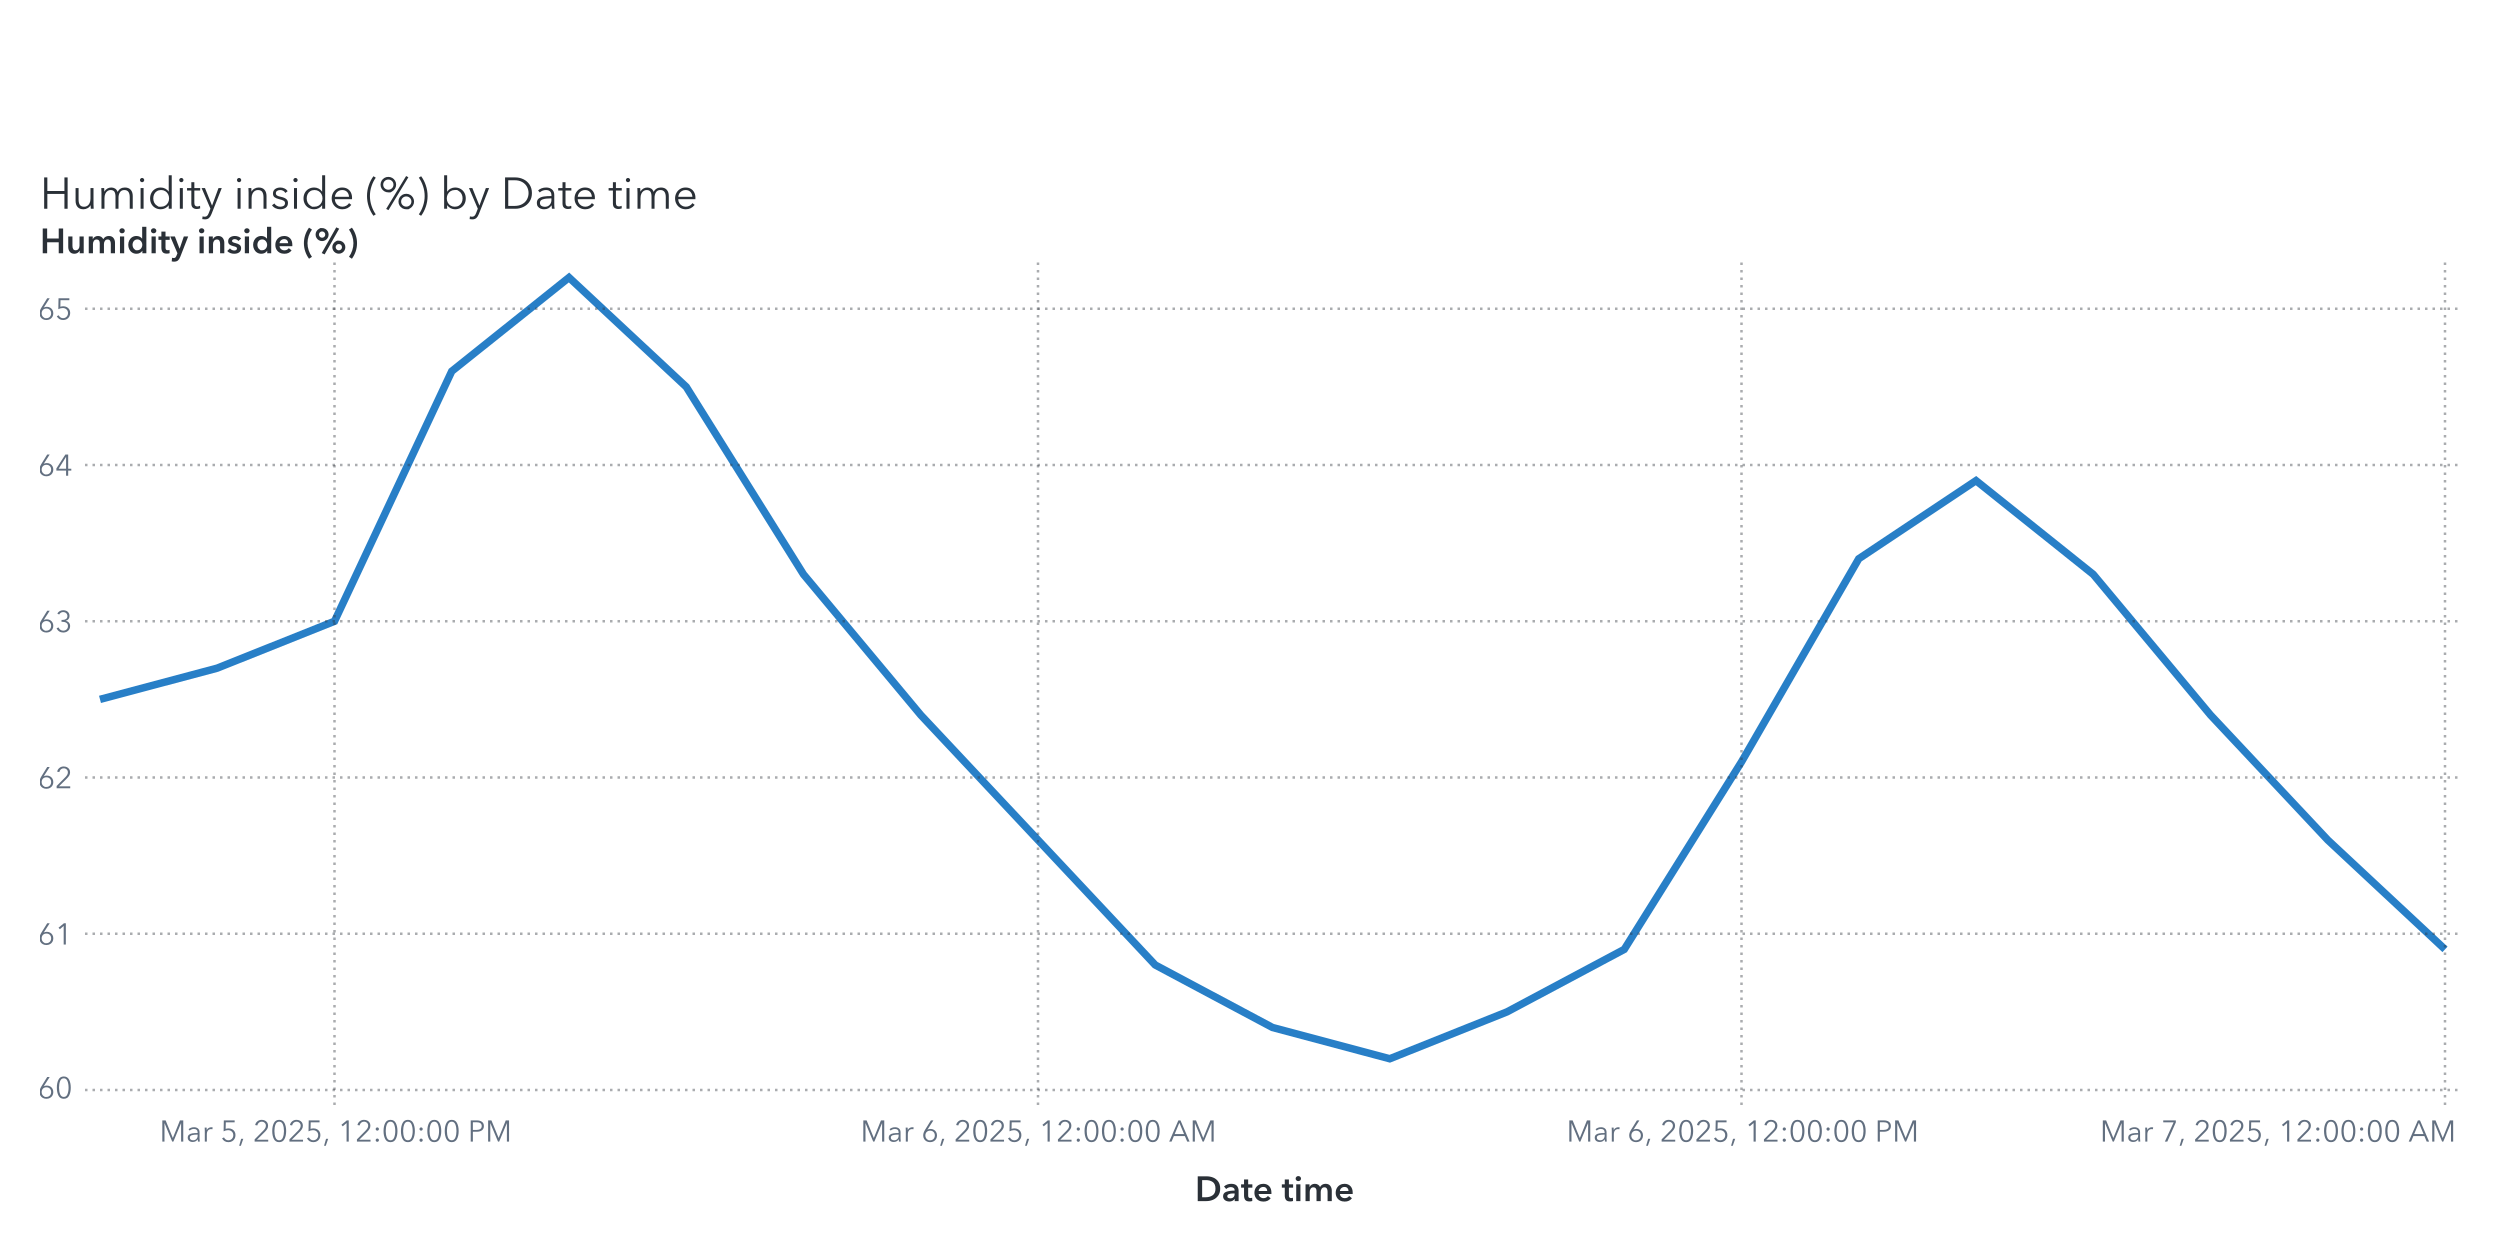
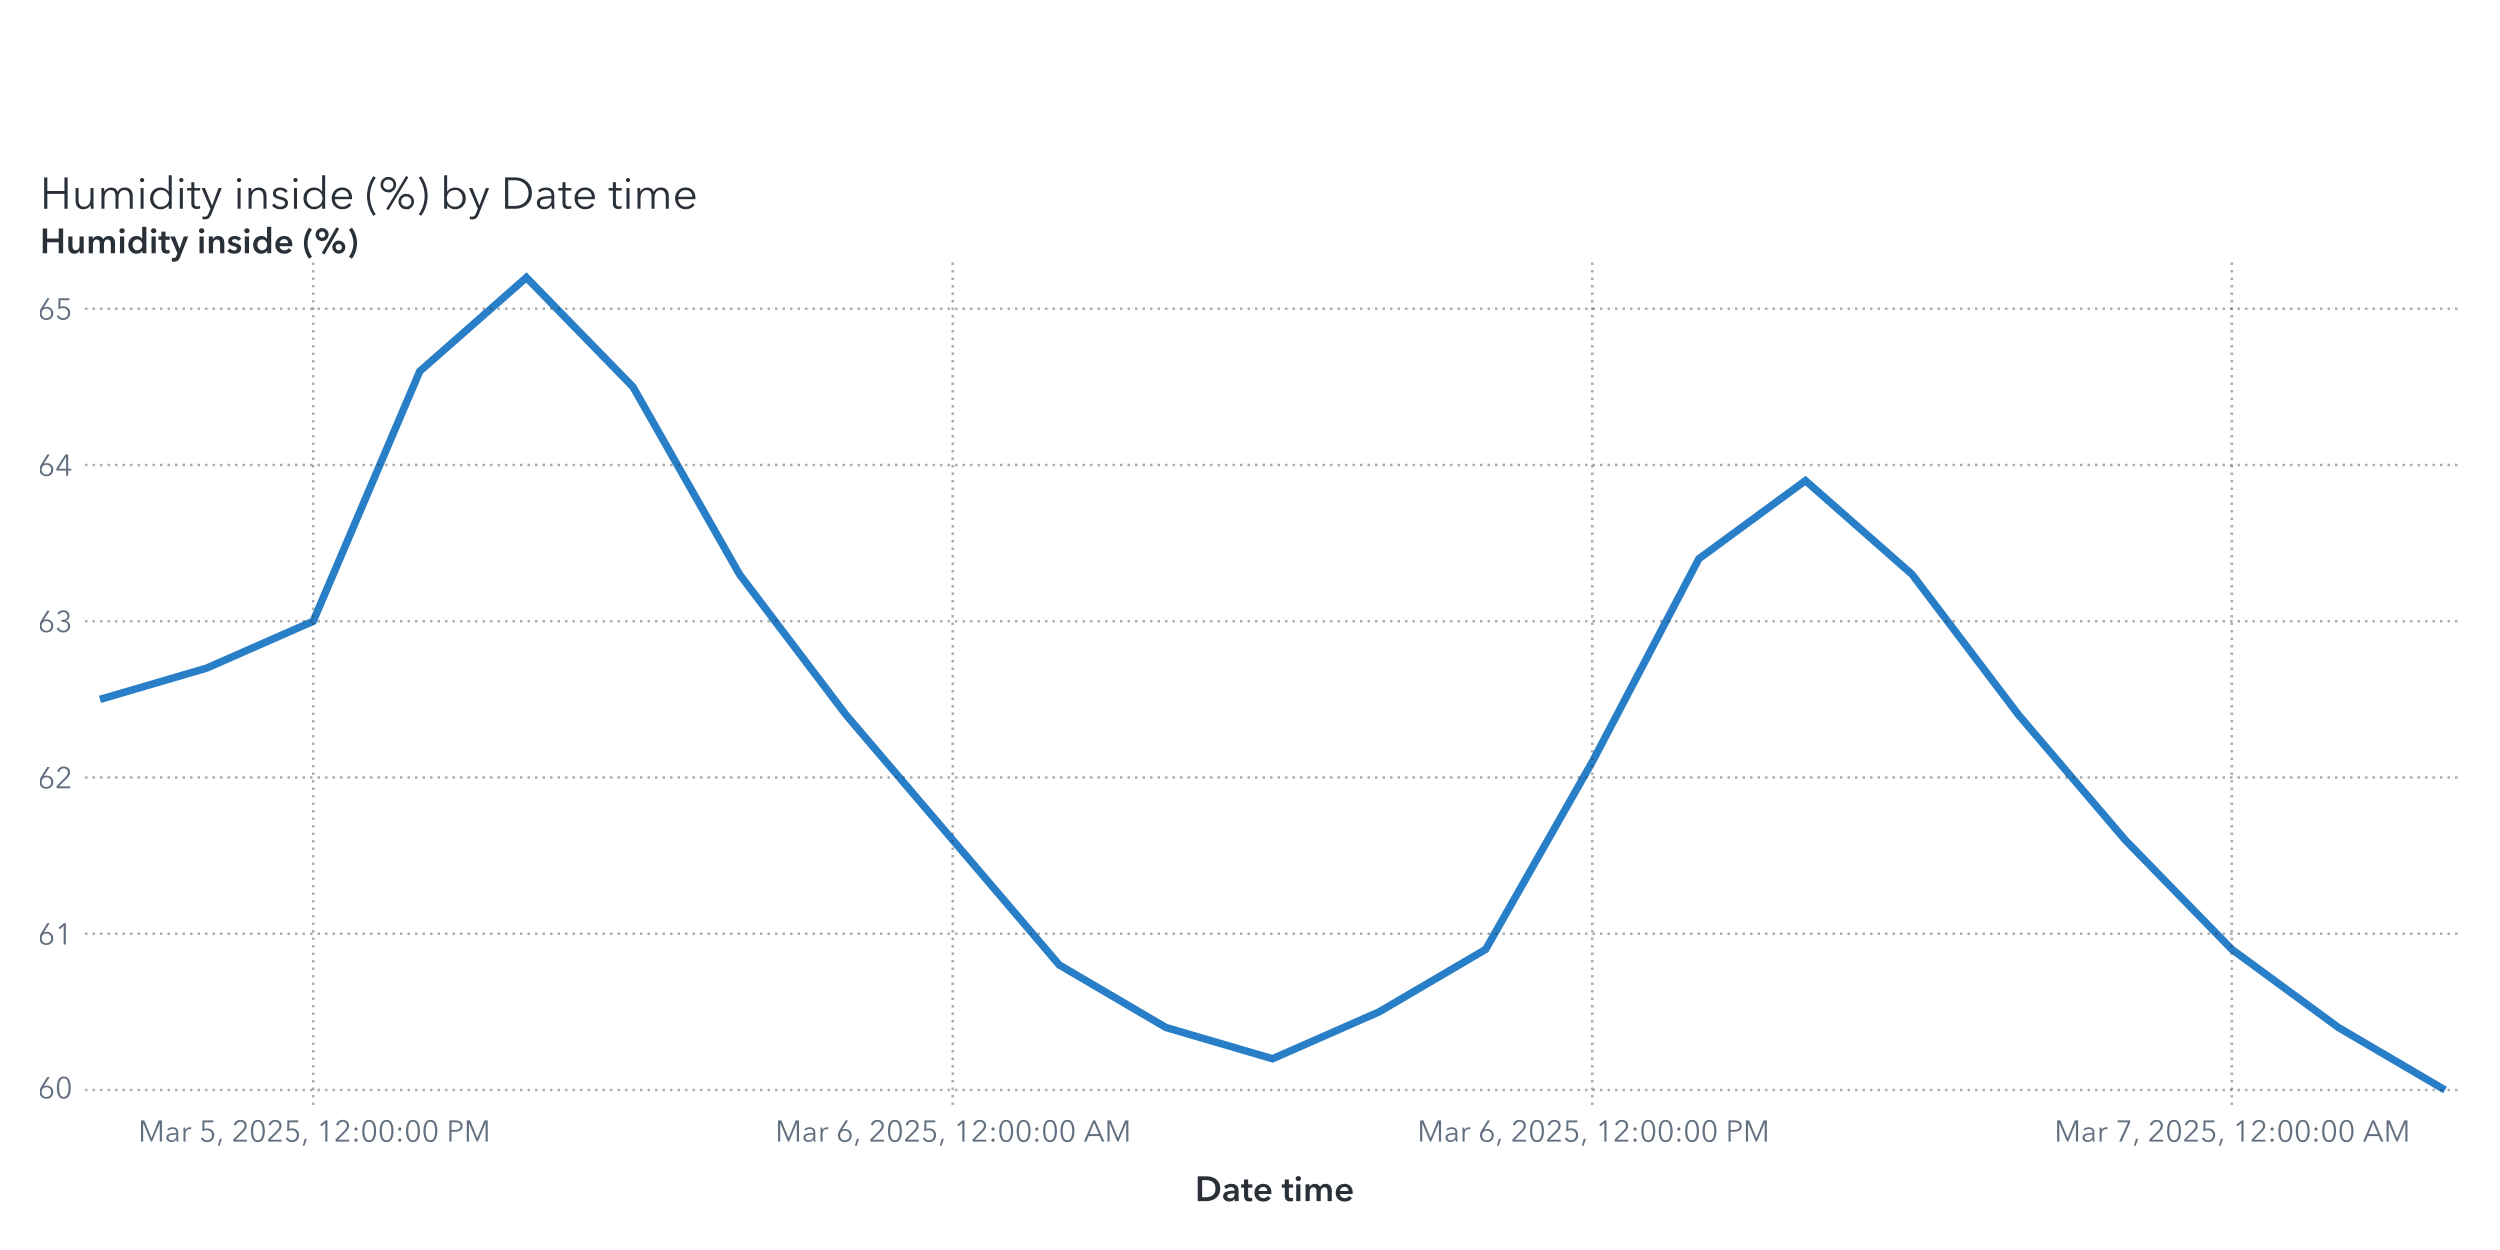
<svg xmlns="http://www.w3.org/2000/svg" xmlns:xlink="http://www.w3.org/1999/xlink" version="1.1" width="1000" height="500" viewBox="0 0 1000 500">
  <rect x="0" y="0" width="1000" height="500" fill="#ffffff">
</rect>
  <g>
    <rect x="0" y="0" rx="5" ry="5" width="1000.0" height="500.0" fill="#ffffff" opacity="0">
</rect>
    <rect x="0" y="0" rx="5" ry="5" width="1000.0" height="500.0" fill="#ffffff" opacity="0">
</rect>
    <rect x="0" y="0" rx="5" ry="5" width="1000.0" height="500.0" fill="#ffffff" opacity="0">
</rect>
    <rect x="0" y="50.0" rx="5" ry="5" width="1000.0" height="450.0" fill="#ffffff" opacity="0">
</rect>
    <g transform=" translate(16.0 -412.0)">
      <g transform="">
        <g fill="#2a3037" stroke="#2a3037" transform="translate(0 495.5) scale(0.0177 -0.0177)">
          <defs>
            <path id="g72/TT0" d="M94.0 708.0 L166.0 708.0 L166.0 401.0 L552.0 401.0 L552.0 708.0 L624.0 708.0 L624.0 0 L552.0 0 L552.0 335.0 L166.0 335.0 L166.0 0 L94.0 0 L94.0 708.0Z">
</path>
          </defs>
          <use x="0" y="0" xlink:href="#g72/TT0" />
          <defs>
            <path id="g117/TT0" d="M426.0 80.0 L424.0 80.0Q 405.0,40.0  359.5,14.0 T 264.0,-12.0 Q 177.0,-12.0  131.5,40.0 T 86.0,181.0  L86.0 468.0 L154.0 468.0 L154.0 209.0Q 154.0,130.0  182.5,87.5 T 281.0,45.0 Q 319.0,45.0  351.0,65.5 T 403.0,127.0 T 423.0,228.0  L423.0 468.0 L491.0 468.0 L491.0 103.0Q 491.0,43.0  495.0,0  L430.0 0Q 426.0,50.0  426.0,80.0 Z">
</path>
          </defs>
          <use x="718.0" y="0" xlink:href="#g117/TT0" />
          <defs>
            <path id="g109/TT0" d="M311.0 480.0Q 356.0,480.0  395.0,458.0 T 455.0,381.0 Q 479.0,429.0  521.0,454.5 T 619.0,480.0 Q 706.0,480.0  751.5,428.0 T 797.0,287.0  L797.0 0 L729.0 0 L729.0 259.0Q 729.0,423.0  608.0,423.0 Q 540.0,423.0  507.5,372.5 T 475.0,249.0  L475.0 0 L407.0 0 L407.0 273.0Q 407.0,347.0  382.5,385.0 T 294.0,423.0 Q 260.0,423.0  228.5,402.5 T 177.5,340.5 T 158.0,240.0  L158.0 0 L90.0 0 L90.0 365.0Q 90.0,425.0  86.0,468.0  L151.0 468.0Q 155.0,418.0  155.0,388.0  L157.0 388.0Q 178.0,429.0  219.5,454.5 T 311.0,480.0 Z">
</path>
          </defs>
          <use x="1299.0" y="0" xlink:href="#g109/TT0" />
          <defs>
            <path id="g105/TT0" d="M125.0 600.0Q 106.0,600.0  91.5,614.0 T 77.0,648.0 Q 77.0,668.0  91.5,682.0 T 125.0,696.0 Q 144.0,696.0  158.5,682.0 T 173.0,648.0 Q 173.0,628.0  158.5,614.0 T 125.0,600.0 Z M159.0 0 L91.0 0 L91.0 468.0 L159.0 468.0 L159.0 0Z">
</path>
          </defs>
          <use x="2182.0" y="0" xlink:href="#g105/TT0" />
          <defs>
            <path id="g100/TT0" d="M298.0 -12.0Q 227.0,-12.0  171.5,20.5 T 86.0,109.0 T 56.0,234.0 Q 56.0,303.0  86.0,359.0 T 171.5,447.5 T 298.0,480.0 Q 350.0,480.0  398.0,455.5 T 475.0,387.0  L477.0 387.0 L477.0 756.0 L545.0 756.0 L545.0 0 L477.0 0 L477.0 79.0 L475.0 79.0Q 446.0,36.0  398.0,12.0 T 298.0,-12.0 Z M305.0 46.0Q 357.0,46.0  398.0,70.5 T 462.0,138.0 T 485.0,234.0 Q 485.0,287.0  462.0,330.0 T 398.0,398.0 T 305.0,423.0 Q 250.0,423.0  210.0,398.0 T 149.0,330.0 T 128.0,234.0 Q 128.0,181.0  149.0,138.5 T 210.0,71.0 T 250.0,46.0 Z">
</path>
          </defs>
          <use x="2432.0" y="0" xlink:href="#g100/TT0" />
          <use x="3069.0" y="0" xlink:href="#g105/TT0" />
          <defs>
            <path id="g116/TT0" d="M169.0 411.0 L169.0 138.0Q 169.0,89.0  187.0,70.5 T 239.0,52.0 Q 268.0,52.0  298.0,67.0  L301.0 8.0Q 264.0,-6.0  221.0,-6.0 Q 173.0,-6.0  137.0,22.0 T 101.0,119.0  L101.0 411.0 L4.0 411.0 L4.0 468.0 L101.0 468.0 L101.0 600.0 L169.0 600.0 L169.0 468.0 L301.0 468.0 L301.0 411.0 L169.0 411.0Z">
</path>
          </defs>
          <use x="3319.0" y="0" xlink:href="#g116/TT0" />
          <defs>
            <path id="g121/TT0" d="M253.0 73.0 L398.0 468.0 L472.0 468.0 L239.0 -121.0Q 216.0,-180.0  182.5,-210.0 T 92.0,-240.0 Q 61.0,-240.0  31.0,-234.0  L38.0 -172.0Q 62.0,-180.0  88.0,-180.0 Q 121.0,-180.0  141.5,-159.5 T 178.0,-97.0  L216.0 1.0 L16.0 468.0 L92.0 468.0 L251.0 73.0 L253.0 73.0Z">
</path>
          </defs>
          <use x="3636.0" y="0" xlink:href="#g121/TT0" />
          <use x="4374.0" y="0" xlink:href="#g105/TT0" />
          <defs>
            <path id="g110/TT0" d="M155.0 388.0 L157.0 388.0Q 176.0,428.0  221.5,454.0 T 317.0,480.0 Q 404.0,480.0  449.5,428.0 T 495.0,287.0  L495.0 0 L427.0 0 L427.0 259.0Q 427.0,338.0  398.5,380.5 T 300.0,423.0 Q 262.0,423.0  230.0,402.5 T 178.0,341.0 T 158.0,240.0  L158.0 0 L90.0 0 L90.0 365.0Q 90.0,425.0  86.0,468.0  L151.0 468.0Q 155.0,418.0  155.0,388.0 Z">
</path>
          </defs>
          <use x="4624.0" y="0" xlink:href="#g110/TT0" />
          <defs>
            <path id="g115/TT0" d="M224.0 423.0Q 183.0,423.0  154.0,404.5 T 125.0,350.0 Q 125.0,318.0  151.0,300.0 T 237.0,270.0 Q 320.0,253.0  359.5,220.0 T 399.0,133.0 Q 399.0,59.0  347.5,23.5 T 223.0,-12.0 Q 167.0,-12.0  118.0,11.0 T 38.0,79.0  L92.0 119.0Q 111.0,87.0  146.5,66.5 T 222.0,46.0 Q 270.0,46.0  301.0,65.5 T 332.0,128.0 Q 332.0,163.0  299.5,182.0 T 194.0,218.0 Q 136.0,232.0  98.0,258.5 T 60.0,344.0 Q 60.0,411.0  108.5,445.5 T 227.0,480.0 Q 277.0,480.0  323.0,457.5 T 391.0,396.0  L339.0 357.0Q 324.0,387.0  293.0,405.0 T 224.0,423.0 Z">
</path>
          </defs>
          <use x="5205.0" y="0" xlink:href="#g115/TT0" />
          <use x="5649.0" y="0" xlink:href="#g105/TT0" />
          <use x="5899.0" y="0" xlink:href="#g100/TT0" />
          <defs>
            <path id="g101/TT0" d="M515.0 216.0 L127.0 216.0Q 128.0,169.0  150.5,130.5 T 212.0,69.0 T 298.0,46.0 Q 347.0,46.0  387.0,69.5 T 448.0,127.0  L499.0 87.0Q 421.0,-12.0  298.0,-12.0 Q 229.0,-12.0  174.0,20.0 T 87.5,108.0 T 56.0,234.0 Q 56.0,303.0  87.0,359.5 T 172.0,448.0 T 292.0,480.0 Q 363.0,480.0  413.5,449.5 T 490.0,366.0 T 516.0,248.0 Q 516.0,228.0  515.0,216.0 Z M292.0 423.0Q 248.0,423.0  211.5,402.0 T 153.0,345.5 T 128.0,270.0  L447.0 270.0Q 444.0,338.0  403.5,380.5 T 292.0,423.0 Z">
</path>
          </defs>
          <use x="6536.0" y="0" xlink:href="#g101/TT0" />
          <defs>
            <path id="g40/TT0" d="M230.0 -126.0 L178.0 -159.0Q 112.0,-72.0  72.0,46.0 T 32.0,288.0 Q 32.0,412.0  72.0,530.0 T 178.0,735.0  L230.0 702.0Q 170.0,618.0  134.0,509.0 T 98.0,288.0 Q 98.0,176.0  134.0,67.0 T 230.0,-126.0 Z">
</path>
          </defs>
          <use x="7358.0" y="0" xlink:href="#g40/TT0" />
          <defs>
            <path id="g37/TT0" d="M217.0 -31.0 L165.0 -4.0 L616.0 739.0 L667.0 712.0 L217.0 -31.0Z M214.0 370.0Q 165.0,370.0  125.0,393.5 T 61.5,457.0 T 38.0,545.0 Q 38.0,593.0  61.5,633.0 T 125.0,696.5 T 214.0,720.0 Q 263.0,720.0  303.0,696.5 T 366.5,633.0 T 390.0,545.0 Q 390.0,497.0  366.5,457.0 T 303.0,393.5 T 263.0,370.0 Z M214.0 660.0Q 166.0,660.0  132.0,627.0 T 98.0,545.0 Q 98.0,496.0  132.0,463.0 T 214.0,430.0 Q 262.0,430.0  296.0,463.0 T 330.0,545.0 Q 330.0,594.0  296.0,627.0 T 214.0,660.0 Z M619.0 -12.0Q 570.0,-12.0  530.0,11.5 T 466.5,75.0 T 443.0,163.0 Q 443.0,211.0  466.5,251.0 T 530.0,314.5 T 619.0,338.0 Q 668.0,338.0  708.0,314.5 T 771.5,251.0 T 795.0,163.0 Q 795.0,115.0  771.5,75.0 T 708.0,11.5 T 668.0,-12.0 Z M619.0 278.0Q 571.0,278.0  537.0,245.0 T 503.0,163.0 Q 503.0,114.0  537.0,81.0 T 619.0,48.0 Q 667.0,48.0  701.0,81.0 T 735.0,163.0 Q 735.0,212.0  701.0,245.0 T 619.0,278.0 Z">
</path>
          </defs>
          <use x="7658.0" y="0" xlink:href="#g37/TT0" />
          <defs>
            <path id="g41/TT0" d="M70.0 702.0 L122.0 735.0Q 188.0,648.0  228.0,530.0 T 268.0,288.0 Q 268.0,164.0  228.0,46.0 T 122.0,-159.0  L70.0 -126.0Q 130.0,-42.0  166.0,67.0 T 202.0,288.0 Q 202.0,400.0  166.0,509.0 T 70.0,702.0 Z">
</path>
          </defs>
          <use x="8491.0" y="0" xlink:href="#g41/TT0" />
          <defs>
            <path id="g98/TT0" d="M160.0 0 L92.0 0 L92.0 756.0 L160.0 756.0 L160.0 387.0 L162.0 387.0Q 191.0,431.0  239.0,455.5 T 339.0,480.0 Q 410.0,480.0  465.5,447.5 T 551.0,359.0 T 581.0,234.0 Q 581.0,165.0  551.0,109.0 T 465.5,20.5 T 339.0,-12.0 Q 287.0,-12.0  239.0,12.0 T 162.0,79.0  L160.0 79.0 L160.0 0Z M332.0 423.0Q 280.0,423.0  239.0,398.0 T 175.0,330.0 T 152.0,234.0 Q 152.0,181.0  175.0,138.0 T 239.0,70.5 T 332.0,46.0 Q 387.0,46.0  427.0,71.0 T 488.0,138.5 T 509.0,234.0 Q 509.0,287.0  488.0,330.0 T 427.0,398.0 T 387.0,423.0 Z">
</path>
          </defs>
          <use x="9041.0" y="0" xlink:href="#g98/TT0" />
          <use x="9678.0" y="0" xlink:href="#g121/TT0" />
          <defs>
            <path id="g68/TT0" d="M329.0 708.0Q 421.0,708.0  507.0,667.5 T 647.0,546.5 T 701.0,354.0 Q 701.0,242.0  647.0,161.5 T 507.0,40.5 T 329.0,0  L94.0 0 L94.0 708.0 L329.0 708.0Z M309.0 64.0Q 411.0,64.0  482.5,105.0 T 589.5,212.0 T 625.0,354.0 Q 625.0,430.0  589.5,496.0 T 482.5,603.0 T 309.0,644.0  L166.0 644.0 L166.0 64.0 L309.0 64.0Z">
</path>
          </defs>
          <use x="10416.0" y="0" xlink:href="#g68/TT0" />
          <defs>
            <path id="g97/TT0" d="M260.0 423.0Q 220.0,423.0  183.0,408.0 T 121.0,368.0  L83.0 413.0Q 113.0,443.0  161.0,461.5 T 267.0,480.0 Q 347.0,480.0  398.0,436.0 T 449.0,310.0  L449.0 105.0Q 449.0,42.0  457.0,0  L396.0 0Q 389.0,40.0  389.0,76.0  L387.0 76.0Q 355.0,30.0  314.5,9.0 T 217.0,-12.0 Q 178.0,-12.0  141.0,2.5 T 79.5,49.0 T 55.0,130.0 Q 55.0,198.0  99.0,232.0 T 212.5,276.5 T 385.0,287.0  L385.0 302.0Q 385.0,362.0  353.0,392.5 T 260.0,423.0 Z M125.0 133.0Q 125.0,87.0  157.0,65.5 T 235.0,44.0 Q 304.0,44.0  344.5,89.0 T 385.0,199.0  L385.0 234.0 L365.0 234.0Q 259.0,234.0  192.0,213.5 T 125.0,133.0 Z">
</path>
          </defs>
          <use x="11173.0" y="0" xlink:href="#g97/TT0" />
          <use x="11707.0" y="0" xlink:href="#g116/TT0" />
          <use x="12024.0" y="0" xlink:href="#g101/TT0" />
          <use x="12846.0" y="0" xlink:href="#g116/TT0" />
          <use x="13163.0" y="0" xlink:href="#g105/TT0" />
          <use x="13413.0" y="0" xlink:href="#g109/TT0" />
          <use x="14296.0" y="0" xlink:href="#g101/TT0" />
        </g>
        <text x="0" y="495.5" font-size="13.3pt" font-family="Avenir Next for SAS" fill="#2a3037" opacity="0">
Humidity inside (%) by Date time</text>
      </g>
    </g>
    <g transform=" translate(16.0 -16.0)">
      <defs>
        <clipPath id="ClipPath0">
          <rect x="18" y="118" width="953" height="340">
</rect>
        </clipPath>
      </defs>
      <g clip-path="url(#ClipPath0)">
        <defs>
          <clipPath id="ClipPath1">
            <rect x="18" y="120" width="951" height="338">
</rect>
          </clipPath>
        </defs>
        <g clip-path="url(#ClipPath1)">
-           <polyline id="Polyline_6" points="24.0,295.75  70.9,283.25  117.8,264.5  164.7,164.5  211.6,127.0  258.5,170.75  305.4,245.75  352.3,302.0  399.2,352.0  446.1,402.0  493.0,427.0  539.9,439.5  586.8,420.75  633.7,395.75  680.6,320.75  727.5,239.5  774.4,208.25  821.3,245.75  868.2,302.0  915.1,352.0  962.0,395.75 " fill="none" stroke="#287fc7" stroke-width="3.0">
+           <polyline id="Polyline_6" points="24.0,295.75  66.64,283.25  109.27,264.5  151.91,164.5  194.55,127.0  237.18,170.75  279.82,245.75  322.45,302.0  365.09,352.0  407.73,402.0  450.36,427.0  493.0,439.5  535.64,420.75  578.27,395.75  620.91,320.75  663.55,239.5  706.18,208.25  748.82,245.75  791.45,302.0  834.09,352.0  876.73,395.75  919.36,427.0  962.0,452.0 " fill="none" stroke="#287fc7" stroke-width="3.0">
</polyline>
        </g>
        <path d="M18.0 452.0L969.0 452.0" stroke="#2a3037" stroke-dasharray="1,2" fill="none" opacity="0.4">
</path>
        <path d="M18.0 389.5L969.0 389.5" stroke="#2a3037" stroke-dasharray="1,2" fill="none" opacity="0.4">
</path>
        <path d="M18.0 327.0L969.0 327.0" stroke="#2a3037" stroke-dasharray="1,2" fill="none" opacity="0.4">
</path>
        <path d="M18.0 264.5L969.0 264.5" stroke="#2a3037" stroke-dasharray="1,2" fill="none" opacity="0.4">
</path>
        <path d="M18.0 202.0L969.0 202.0" stroke="#2a3037" stroke-dasharray="1,2" fill="none" opacity="0.4">
</path>
        <path d="M18.0 139.5L969.0 139.5" stroke="#2a3037" stroke-dasharray="1,2" fill="none" opacity="0.4">
</path>
-         <path d="M117.8 458.0L117.8 120.0" stroke="#2a3037" stroke-dasharray="1,2" fill="none" opacity="0.4">
- </path>
-         <path d="M399.2 458.0L399.2 120.0" stroke="#2a3037" stroke-dasharray="1,2" fill="none" opacity="0.4">
- </path>
-         <path d="M680.6 458.0L680.6 120.0" stroke="#2a3037" stroke-dasharray="1,2" fill="none" opacity="0.4">
- </path>
-         <path d="M962.0 458.0L962.0 120.0" stroke="#2a3037" stroke-dasharray="1,2" fill="none" opacity="0.4">
+         <path d="M109.27 458.0L109.27 120.0" stroke="#2a3037" stroke-dasharray="1,2" fill="none" opacity="0.4">
+ </path>
+         <path d="M365.09 458.0L365.09 120.0" stroke="#2a3037" stroke-dasharray="1,2" fill="none" opacity="0.4">
+ </path>
+         <path d="M620.91 458.0L620.91 120.0" stroke="#2a3037" stroke-dasharray="1,2" fill="none" opacity="0.4">
+ </path>
+         <path d="M876.73 458.0L876.73 120.0" stroke="#2a3037" stroke-dasharray="1,2" fill="none" opacity="0.4">
</path>
      </g>
      <defs>
        <clipPath id="ClipPath2">
          <rect x="0" y="121" width="18" height="337">
</rect>
        </clipPath>
      </defs>
      <g clip-path="url(#ClipPath2)">
        <g fill="#626f80" stroke="#626f80" transform="translate(-0.92 455.3) scale(0.012 -0.012)">
          <defs>
            <path id="g54/TT0" d="M203.0 397.0Q 218.0,409.0  247.0,416.0 T 304.0,423.0 Q 365.0,423.0  414.5,395.5 T 492.0,318.0 T 520.0,205.0 Q 520.0,140.0  490.5,89.5 T 408.5,10.5 T 290.0,-18.0 Q 224.0,-18.0  171.5,10.5 T 89.5,89.5 T 60.0,205.0 Q 60.0,255.0  77.0,301.5 T 124.0,397.0  L317.0 708.0 L400.0 708.0 L201.0 399.0 L203.0 397.0Z M290.0 43.0Q 336.0,43.0  372.0,64.0 T 428.0,122.0 T 448.0,205.0 Q 448.0,275.0  405.0,320.0 T 290.0,365.0 Q 218.0,365.0  175.0,320.0 T 132.0,205.0 Q 132.0,159.0  152.0,122.0 T 208.0,64.0 T 244.0,43.0 Z">
</path>
          </defs>
          <use x="0" y="0" xlink:href="#g54/TT0" />
          <defs>
            <path id="g48/TT0" d="M522.0 353.0Q 522.0,195.0  467.0,88.5 T 290.0,-18.0 Q 167.0,-18.0  112.5,88.5 T 58.0,353.0 Q 58.0,512.0  112.5,619.0 T 290.0,726.0 Q 412.0,726.0  467.0,618.5 T 522.0,353.0 Z M131.0 353.0Q 131.0,226.0  167.5,135.0 T 290.0,44.0 Q 375.0,44.0  412.0,135.5 T 449.0,353.0 Q 449.0,480.0  412.0,572.5 T 290.0,665.0 Q 204.0,665.0  167.5,573.0 T 131.0,353.0 Z">
</path>
          </defs>
          <use x="580.0" y="0" xlink:href="#g48/TT0" />
        </g>
-         <text id="Text_29" x="13.0" y="455.3" font-size="9.0pt" font-family="Avenir Next for SAS" fill="#626f80" text-anchor="end" opacity="0">
+         <text id="Text_31" x="13.0" y="455.3" font-size="9.0pt" font-family="Avenir Next for SAS" fill="#626f80" text-anchor="end" opacity="0">
60</text>
        <g fill="#626f80" stroke="#626f80" transform="translate(-0.92 393.8) scale(0.012 -0.012)">
          <use x="0" y="0" xlink:href="#g54/TT0" />
          <defs>
            <path id="g49/TT0" d="M358.0 0 L286.0 0 L286.0 619.0 L158.0 510.0 L114.0 560.0 L294.0 708.0 L358.0 708.0 L358.0 0Z">
</path>
          </defs>
          <use x="580.0" y="0" xlink:href="#g49/TT0" />
        </g>
-         <text id="Text_30" x="13.0" y="393.8" font-size="9.0pt" font-family="Avenir Next for SAS" fill="#626f80" text-anchor="end" opacity="0">
+         <text id="Text_32" x="13.0" y="393.8" font-size="9.0pt" font-family="Avenir Next for SAS" fill="#626f80" text-anchor="end" opacity="0">
61</text>
        <g fill="#626f80" stroke="#626f80" transform="translate(-0.92 331.3) scale(0.012 -0.012)">
          <use x="0" y="0" xlink:href="#g54/TT0" />
          <defs>
            <path id="g50/TT0" d="M51.0 0 L51.0 75.0 L341.0 368.0Q 380.0,408.0  403.0,447.0 T 426.0,530.0 Q 426.0,590.0  385.5,627.5 T 286.0,665.0 Q 230.0,665.0  191.0,630.0 T 140.0,539.0  L69.0 553.0Q 84.0,629.0  144.0,677.5 T 286.0,726.0 Q 344.0,726.0  392.5,703.5 T 470.0,637.0 T 499.0,531.0 Q 499.0,469.0  470.0,421.5 T 384.0,317.0  L129.0 64.0 L504.0 64.0 L504.0 0 L51.0 0Z">
</path>
          </defs>
          <use x="580.0" y="0" xlink:href="#g50/TT0" />
        </g>
-         <text id="Text_31" x="13.0" y="331.3" font-size="9.0pt" font-family="Avenir Next for SAS" fill="#626f80" text-anchor="end" opacity="0">
+         <text id="Text_33" x="13.0" y="331.3" font-size="9.0pt" font-family="Avenir Next for SAS" fill="#626f80" text-anchor="end" opacity="0">
62</text>
        <g fill="#626f80" stroke="#626f80" transform="translate(-0.92 268.8) scale(0.012 -0.012)">
          <use x="0" y="0" xlink:href="#g54/TT0" />
          <defs>
            <path id="g51/TT0" d="M245.0 402.0Q 319.0,402.0  364.5,433.5 T 410.0,532.0 Q 410.0,590.0  369.0,627.5 T 270.0,665.0 Q 226.0,665.0  191.0,643.5 T 135.0,582.0  L74.0 614.0Q 106.0,670.0  157.0,698.0 T 274.0,726.0 Q 331.0,726.0  378.0,703.5 T 453.0,638.0 T 481.0,536.0 Q 481.0,475.0  446.5,432.0 T 358.0,374.0  L358.0 372.0Q 421.0,359.0  461.0,312.0 T 501.0,196.0 Q 501.0,131.0  470.0,82.5 T 387.0,8.0 T 273.0,-18.0 Q 196.0,-18.0  137.5,19.5 T 49.0,127.0  L117.0 152.0Q 135.0,102.0  177.0,73.0 T 273.0,44.0 Q 314.0,44.0  350.0,62.5 T 407.5,115.5 T 429.0,196.0 Q 429.0,271.0  376.0,305.5 T 245.0,340.0  L214.0 340.0 L214.0 402.0 L245.0 402.0Z">
</path>
          </defs>
          <use x="580.0" y="0" xlink:href="#g51/TT0" />
        </g>
-         <text id="Text_32" x="13.0" y="268.8" font-size="9.0pt" font-family="Avenir Next for SAS" fill="#626f80" text-anchor="end" opacity="0">
+         <text id="Text_34" x="13.0" y="268.8" font-size="9.0pt" font-family="Avenir Next for SAS" fill="#626f80" text-anchor="end" opacity="0">
63</text>
        <g fill="#626f80" stroke="#626f80" transform="translate(-0.92 206.3) scale(0.012 -0.012)">
          <use x="0" y="0" xlink:href="#g54/TT0" />
          <defs>
            <path id="g52/TT0" d="M436.0 234.0 L540.0 234.0 L540.0 171.0 L436.0 171.0 L436.0 0 L366.0 0 L366.0 171.0 L42.0 171.0 L42.0 241.0 L342.0 708.0 L436.0 708.0 L436.0 234.0Z M366.0 627.0 L364.0 627.0 L117.0 234.0 L366.0 234.0 L366.0 627.0Z">
</path>
          </defs>
          <use x="580.0" y="0" xlink:href="#g52/TT0" />
        </g>
-         <text id="Text_33" x="13.0" y="206.3" font-size="9.0pt" font-family="Avenir Next for SAS" fill="#626f80" text-anchor="end" opacity="0">
+         <text id="Text_35" x="13.0" y="206.3" font-size="9.0pt" font-family="Avenir Next for SAS" fill="#626f80" text-anchor="end" opacity="0">
64</text>
        <g fill="#626f80" stroke="#626f80" transform="translate(-0.92 143.8) scale(0.012 -0.012)">
          <use x="0" y="0" xlink:href="#g54/TT0" />
          <defs>
            <path id="g53/TT0" d="M180.0 644.0 L175.0 425.0Q 219.0,441.0  273.0,441.0 Q 339.0,441.0  391.5,413.0 T 473.5,334.5 T 503.0,219.0 Q 503.0,151.0  473.5,97.0 T 390.5,12.5 T 268.0,-18.0 Q 194.0,-18.0  140.0,16.0 T 56.0,111.0  L121.0 140.0Q 140.0,96.0  179.0,70.0 T 264.0,44.0 Q 311.0,44.0  349.0,66.0 T 408.5,126.5 T 430.0,212.0 Q 430.0,289.0  380.5,335.5 T 254.0,382.0 Q 180.0,382.0  107.0,343.0  L114.0 708.0 L475.0 708.0 L475.0 644.0 L180.0 644.0Z">
</path>
          </defs>
          <use x="580.0" y="0" xlink:href="#g53/TT0" />
        </g>
-         <text id="Text_34" x="13.0" y="143.8" font-size="9.0pt" font-family="Avenir Next for SAS" fill="#626f80" text-anchor="end" opacity="0">
+         <text id="Text_36" x="13.0" y="143.8" font-size="9.0pt" font-family="Avenir Next for SAS" fill="#626f80" text-anchor="end" opacity="0">
65</text>
      </g>
      <g fill="#2a3037" stroke="#2a3037" transform="translate(0 117.31) scale(0.014 -0.014)">
        <defs>
          <path id="g72/TT1" d="M78.0 708.0 L204.0 708.0 L204.0 422.0 L535.0 422.0 L535.0 708.0 L661.0 708.0 L661.0 0 L535.0 0 L535.0 314.0 L204.0 314.0 L204.0 0 L78.0 0 L78.0 708.0Z">
</path>
        </defs>
        <use x="0" y="0" xlink:href="#g72/TT1" />
        <defs>
          <path id="g117/TT1" d="M396.0 0 L396.0 77.0 L394.0 77.0Q 377.0,39.0  336.5,12.5 T 245.0,-14.0 Q 157.0,-14.0  112.5,42.5 T 68.0,180.0  L68.0 480.0 L188.0 480.0 L188.0 214.0Q 188.0,86.0  278.0,86.0 Q 332.0,86.0  361.0,124.5 T 390.0,216.0  L390.0 480.0 L510.0 480.0 L510.0 0 L396.0 0Z">
</path>
        </defs>
        <use x="739.0" y="0" xlink:href="#g117/TT1" />
        <defs>
          <path id="g109/TT1" d="M822.0 300.0 L822.0 0 L702.0 0 L702.0 266.0Q 702.0,394.0  612.0,394.0 Q 560.0,394.0  533.0,354.5 T 506.0,262.0  L506.0 0 L386.0 0 L386.0 290.0Q 386.0,337.0  363.5,365.5 T 297.0,394.0 Q 246.0,394.0  219.0,355.5 T 192.0,264.0  L192.0 0 L72.0 0 L72.0 480.0 L186.0 480.0 L186.0 403.0 L188.0 403.0Q 205.0,442.0  244.0,468.0 T 337.0,494.0 Q 390.0,494.0  428.0,470.0 T 487.0,403.0 Q 511.0,447.0  551.5,470.5 T 645.0,494.0 Q 733.0,494.0  777.5,437.5 T 822.0,300.0 Z">
</path>
        </defs>
        <use x="1321.0" y="0" xlink:href="#g109/TT1" />
        <defs>
          <path id="g105/TT1" d="M133.0 715.0Q 166.0,715.0  188.5,694.5 T 211.0,643.0 Q 211.0,612.0  188.5,591.5 T 133.0,571.0 Q 101.0,571.0  79.0,592.5 T 57.0,643.0 Q 57.0,672.0  79.0,693.5 T 133.0,715.0 Z M74.0 480.0 L194.0 480.0 L194.0 0 L74.0 0 L74.0 480.0Z">
</path>
        </defs>
        <use x="2211.0" y="0" xlink:href="#g105/TT1" />
        <defs>
          <path id="g100/TT1" d="M446.0 0 L446.0 72.0 L444.0 72.0Q 420.0,31.0  375.0,8.5 T 279.0,-14.0 Q 208.0,-14.0  154.5,20.5 T 72.0,113.5 T 43.0,242.0 Q 43.0,312.0  73.0,370.0 T 156.0,461.0 T 276.0,494.0 Q 377.0,494.0  437.0,419.0  L440.0 419.0 L440.0 756.0 L560.0 756.0 L560.0 0 L446.0 0Z M303.0 86.0Q 345.0,86.0  377.0,108.5 T 426.5,166.5 T 444.0,240.0 Q 444.0,278.0  426.5,314.5 T 377.0,373.5 T 303.0,396.0 Q 259.0,396.0  227.5,374.0 T 180.5,316.5 T 165.0,242.0 Q 165.0,203.0  180.5,167.0 T 227.5,108.5 T 259.0,86.0 Z">
</path>
        </defs>
        <use x="2479.0" y="0" xlink:href="#g100/TT1" />
        <use x="3113.0" y="0" xlink:href="#g105/TT1" />
        <defs>
          <path id="g116/TT1" d="M3.0 480.0 L87.0 480.0 L87.0 619.0 L205.0 619.0 L205.0 480.0 L325.0 480.0 L325.0 384.0 L205.0 384.0 L205.0 161.0Q 205.0,125.0  218.0,106.0 T 268.0,87.0 Q 299.0,87.0  319.0,97.0  L323.0 3.0Q 289.0,-10.0  243.0,-10.0 Q 155.0,-10.0  121.0,35.5 T 87.0,160.0  L87.0 384.0 L3.0 384.0 L3.0 480.0Z">
</path>
        </defs>
        <use x="3381.0" y="0" xlink:href="#g116/TT1" />
        <defs>
          <path id="g121/TT1" d="M133.0 480.0 L267.0 131.0 L269.0 131.0 L388.0 480.0 L513.0 480.0 L286.0 -103.0Q 258.0,-174.0  218.5,-207.0 T 104.0,-240.0 Q 71.0,-240.0  42.0,-233.0  L52.0 -129.0Q 74.0,-136.0  97.0,-136.0 Q 133.0,-136.0  149.0,-119.5 T 182.0,-61.0  L206.0 0 L0 480.0 L133.0 480.0Z">
</path>
        </defs>
        <use x="3721.0" y="0" xlink:href="#g121/TT1" />
        <use x="4484.0" y="0" xlink:href="#g105/TT1" />
        <defs>
          <path id="g110/TT1" d="M186.0 480.0 L186.0 403.0 L188.0 403.0Q 205.0,441.0  245.5,467.5 T 337.0,494.0 Q 425.0,494.0  469.5,437.5 T 514.0,300.0  L514.0 0 L394.0 0 L394.0 266.0Q 394.0,394.0  304.0,394.0 Q 250.0,394.0  221.0,355.5 T 192.0,264.0  L192.0 0 L72.0 0 L72.0 480.0 L186.0 480.0Z">
</path>
        </defs>
        <use x="4752.0" y="0" xlink:href="#g110/TT1" />
        <defs>
          <path id="g115/TT1" d="M230.0 404.0Q 198.0,404.0  175.5,391.0 T 153.0,352.0 Q 153.0,327.0  176.0,315.0 T 257.0,289.0 Q 325.0,273.0  368.5,241.0 T 412.0,146.0 Q 412.0,64.0  355.5,25.0 T 212.0,-14.0 Q 155.0,-14.0  102.0,7.0 T 15.0,65.0  L94.0 139.0Q 114.0,112.0  146.5,95.5 T 217.0,79.0 Q 248.0,79.0  271.0,93.0 T 294.0,136.0 Q 294.0,164.0  269.5,177.5 T 184.0,205.0 Q 119.0,221.0  80.5,250.5 T 42.0,341.0 Q 42.0,416.0  98.0,455.0 T 233.0,494.0 Q 287.0,494.0  336.0,475.0 T 413.0,421.0  L335.0 352.0Q 318.0,374.0  290.0,389.0 T 230.0,404.0 Z">
</path>
        </defs>
        <use x="5334.0" y="0" xlink:href="#g115/TT1" />
        <use x="5778.0" y="0" xlink:href="#g105/TT1" />
        <use x="6046.0" y="0" xlink:href="#g100/TT1" />
        <defs>
          <path id="g101/TT1" d="M529.0 202.0 L164.0 202.0Q 168.0,152.0  208.0,118.0 T 301.0,84.0 Q 384.0,84.0  428.0,146.0  L508.0 82.0Q 437.0,-14.0  302.0,-14.0 Q 228.0,-14.0  169.5,16.5 T 77.5,104.0 T 44.0,237.0 Q 44.0,313.0  77.0,371.5 T 168.0,462.0 T 298.0,494.0 Q 402.0,494.0  466.0,427.0 T 530.0,234.0 Q 530.0,213.0  529.0,202.0 Z M297.0 404.0Q 244.0,404.0  206.0,371.0 T 164.0,288.0  L410.0 288.0Q 410.0,338.0  381.0,371.0 T 297.0,404.0 Z">
</path>
        </defs>
        <use x="6680.0" y="0" xlink:href="#g101/TT1" />
        <defs>
          <path id="g40/TT1" d="M182.0 732.0 L266.0 677.0Q 206.0,593.0  172.5,492.0 T 139.0,288.0 Q 139.0,185.0  172.5,84.0 T 266.0,-101.0  L182.0 -156.0Q 112.0,-60.0  74.0,54.0 T 36.0,288.0 Q 36.0,408.0  74.0,522.0 T 182.0,732.0 Z">
</path>
        </defs>
        <use x="7504.0" y="0" xlink:href="#g40/TT1" />
        <defs>
          <path id="g37/TT1" d="M631.0 740.0 L714.0 702.0 L298.0 -32.0 L215.0 6.0 L631.0 740.0Z M226.0 720.0Q 277.0,720.0  319.5,695.0 T 387.0,627.5 T 412.0,534.0 Q 412.0,483.0  387.0,440.5 T 319.5,373.0 T 226.0,348.0 Q 175.0,348.0  132.5,373.0 T 65.0,440.5 T 40.0,534.0 Q 40.0,585.0  65.0,627.5 T 132.5,695.0 T 175.0,720.0 Z M226.0 624.0Q 189.0,624.0  162.5,598.0 T 136.0,534.0 Q 136.0,497.0  162.5,470.5 T 226.0,444.0 Q 264.0,444.0  290.0,470.5 T 316.0,534.0 Q 316.0,572.0  290.0,598.0 T 226.0,624.0 Z M704.0 360.0Q 755.0,360.0  797.5,335.0 T 865.0,267.5 T 890.0,174.0 Q 890.0,123.0  865.0,80.5 T 797.5,13.0 T 704.0,-12.0 Q 653.0,-12.0  610.5,13.0 T 543.0,80.5 T 518.0,174.0 Q 518.0,225.0  543.0,267.5 T 610.5,335.0 T 653.0,360.0 Z M704.0 264.0Q 667.0,264.0  640.5,238.0 T 614.0,174.0 Q 614.0,137.0  640.5,110.5 T 704.0,84.0 Q 742.0,84.0  768.0,110.5 T 794.0,174.0 Q 794.0,212.0  768.0,238.0 T 704.0,264.0 Z">
</path>
        </defs>
        <use x="7834.0" y="0" xlink:href="#g37/TT1" />
        <defs>
          <path id="g41/TT1" d="M148.0 -156.0 L64.0 -101.0Q 124.0,-17.0  157.5,84.0 T 191.0,288.0 Q 191.0,391.0  157.5,492.0 T 64.0,677.0  L148.0 732.0Q 218.0,636.0  256.0,522.0 T 294.0,288.0 Q 294.0,168.0  256.0,54.0 T 148.0,-156.0 Z">
</path>
        </defs>
        <use x="8764.0" y="0" xlink:href="#g41/TT1" />
      </g>
-       <text id="Text_35" x="0" y="117.31" font-size="10.5pt" font-family="Avenir Next for SAS" font-weight="bold" fill="#2a3037" text-anchor="start" opacity="0">
+       <text id="Text_37" x="0" y="117.31" font-size="10.5pt" font-family="Avenir Next for SAS" font-weight="bold" fill="#2a3037" text-anchor="start" opacity="0">
Humidity inside (%)</text>
      <defs>
        <clipPath id="ClipPath3">
          <rect x="18" y="458" width="950" height="42">
</rect>
        </clipPath>
      </defs>
      <g clip-path="url(#ClipPath3)">
-         <g fill="#626f80" stroke="#626f80" transform="translate(47.8 472.65) scale(0.012 -0.012)">
+         <g fill="#626f80" stroke="#626f80" transform="translate(39.27 472.65) scale(0.012 -0.012)">
          <defs>
            <path id="g77/TT0" d="M444.0 122.0 L445.0 122.0 L682.0 708.0 L792.0 708.0 L792.0 0 L720.0 0 L720.0 615.0 L718.0 615.0 L462.0 0 L424.0 0 L168.0 615.0 L166.0 615.0 L166.0 0 L94.0 0 L94.0 708.0 L204.0 708.0 L444.0 122.0Z">
</path>
          </defs>
          <use x="0" y="0" xlink:href="#g77/TT0" />
          <use x="886.0" y="0" xlink:href="#g97/TT0" />
          <defs>
            <path id="g114/TT0" d="M86.0 468.0 L151.0 468.0Q 155.0,418.0  155.0,388.0  L157.0 388.0Q 177.0,429.0  217.5,454.5 T 307.0,480.0 Q 334.0,480.0  352.0,475.0  L343.0 411.0Q 337.0,413.0  322.5,415.0 T 295.0,417.0 Q 236.0,417.0  197.0,372.5 T 158.0,240.0  L158.0 0 L90.0 0 L90.0 365.0Q 90.0,425.0  86.0,468.0 Z">
</path>
          </defs>
          <use x="1420.0" y="0" xlink:href="#g114/TT0" />
          <use x="2030.0" y="0" xlink:href="#g53/TT0" />
          <defs>
            <path id="g44/TT0" d="M102.0 -140.0 L45.0 -140.0 L112.0 95.0 L183.0 95.0 L102.0 -140.0Z">
</path>
          </defs>
          <use x="2610.0" y="0" xlink:href="#g44/TT0" />
          <use x="3120.0" y="0" xlink:href="#g50/TT0" />
          <use x="3700.0" y="0" xlink:href="#g48/TT0" />
          <use x="4280.0" y="0" xlink:href="#g50/TT0" />
          <use x="4860.0" y="0" xlink:href="#g53/TT0" />
          <use x="5440.0" y="0" xlink:href="#g44/TT0" />
          <use x="5950.0" y="0" xlink:href="#g49/TT0" />
          <use x="6530.0" y="0" xlink:href="#g50/TT0" />
          <defs>
            <path id="g58/TT0" d="M150.0 366.0Q 127.0,366.0  111.5,382.0 T 96.0,420.0 Q 96.0,442.0  111.5,458.0 T 150.0,474.0 Q 173.0,474.0  188.5,458.0 T 204.0,420.0 Q 204.0,398.0  188.5,382.0 T 150.0,366.0 Z M150.0 -6.0Q 127.0,-6.0  111.5,10.0 T 96.0,48.0 Q 96.0,70.0  111.5,86.0 T 150.0,102.0 Q 173.0,102.0  188.5,86.0 T 204.0,48.0 Q 204.0,26.0  188.5,10.0 T 150.0,-6.0 Z">
</path>
          </defs>
          <use x="7110.0" y="0" xlink:href="#g58/TT0" />
          <use x="7410.0" y="0" xlink:href="#g48/TT0" />
          <use x="7990.0" y="0" xlink:href="#g48/TT0" />
          <use x="8570.0" y="0" xlink:href="#g58/TT0" />
          <use x="8870.0" y="0" xlink:href="#g48/TT0" />
          <use x="9450.0" y="0" xlink:href="#g48/TT0" />
          <defs>
            <path id="g80/TT0" d="M294.0 708.0Q 405.0,708.0  469.0,660.0 T 533.0,519.0 Q 533.0,426.0  468.0,377.5 T 292.0,329.0  L166.0 329.0 L166.0 0 L94.0 0 L94.0 708.0 L294.0 708.0Z M288.0 390.0Q 372.0,390.0  416.5,423.0 T 461.0,519.0 Q 461.0,583.0  416.5,614.5 T 288.0,646.0  L166.0 646.0 L166.0 390.0 L288.0 390.0Z">
</path>
          </defs>
          <use x="10280.0" y="0" xlink:href="#g80/TT0" />
          <use x="10860.0" y="0" xlink:href="#g77/TT0" />
        </g>
-         <text id="Text_37" x="117.8" y="472.65" font-size="9.0pt" font-family="Avenir Next for SAS" fill="#626f80" text-anchor="middle" opacity="0">
+         <text id="Text_39" x="109.27" y="472.65" font-size="9.0pt" font-family="Avenir Next for SAS" fill="#626f80" text-anchor="middle" opacity="0">
Mar 5, 2025, 12:00:00 PM</text>
-         <g fill="#626f80" stroke="#626f80" transform="translate(328.2 472.65) scale(0.012 -0.012)">
+         <g fill="#626f80" stroke="#626f80" transform="translate(294.09 472.65) scale(0.012 -0.012)">
          <use x="0" y="0" xlink:href="#g77/TT0" />
          <use x="886.0" y="0" xlink:href="#g97/TT0" />
          <use x="1420.0" y="0" xlink:href="#g114/TT0" />
          <use x="2030.0" y="0" xlink:href="#g54/TT0" />
          <use x="2610.0" y="0" xlink:href="#g44/TT0" />
          <use x="3120.0" y="0" xlink:href="#g50/TT0" />
          <use x="3700.0" y="0" xlink:href="#g48/TT0" />
          <use x="4280.0" y="0" xlink:href="#g50/TT0" />
          <use x="4860.0" y="0" xlink:href="#g53/TT0" />
          <use x="5440.0" y="0" xlink:href="#g44/TT0" />
          <use x="5950.0" y="0" xlink:href="#g49/TT0" />
          <use x="6530.0" y="0" xlink:href="#g50/TT0" />
          <use x="7110.0" y="0" xlink:href="#g58/TT0" />
          <use x="7410.0" y="0" xlink:href="#g48/TT0" />
          <use x="7990.0" y="0" xlink:href="#g48/TT0" />
          <use x="8570.0" y="0" xlink:href="#g58/TT0" />
          <use x="8870.0" y="0" xlink:href="#g48/TT0" />
          <use x="9450.0" y="0" xlink:href="#g48/TT0" />
          <defs>
            <path id="g65/TT0" d="M89.0 0 L10.0 0 L316.0 708.0 L386.0 708.0 L690.0 0 L610.0 0 L532.0 186.0 L166.0 186.0 L89.0 0Z M193.0 252.0 L505.0 252.0 L349.0 628.0 L193.0 252.0Z">
</path>
          </defs>
          <use x="10280.0" y="0" xlink:href="#g65/TT0" />
          <use x="10980.0" y="0" xlink:href="#g77/TT0" />
        </g>
-         <text id="Text_38" x="399.2" y="472.65" font-size="9.0pt" font-family="Avenir Next for SAS" fill="#626f80" text-anchor="middle" opacity="0">
+         <text id="Text_40" x="365.09" y="472.65" font-size="9.0pt" font-family="Avenir Next for SAS" fill="#626f80" text-anchor="middle" opacity="0">
Mar 6, 2025, 12:00:00 AM</text>
-         <g fill="#626f80" stroke="#626f80" transform="translate(610.6 472.65) scale(0.012 -0.012)">
+         <g fill="#626f80" stroke="#626f80" transform="translate(550.91 472.65) scale(0.012 -0.012)">
          <use x="0" y="0" xlink:href="#g77/TT0" />
          <use x="886.0" y="0" xlink:href="#g97/TT0" />
          <use x="1420.0" y="0" xlink:href="#g114/TT0" />
          <use x="2030.0" y="0" xlink:href="#g54/TT0" />
          <use x="2610.0" y="0" xlink:href="#g44/TT0" />
          <use x="3120.0" y="0" xlink:href="#g50/TT0" />
          <use x="3700.0" y="0" xlink:href="#g48/TT0" />
          <use x="4280.0" y="0" xlink:href="#g50/TT0" />
          <use x="4860.0" y="0" xlink:href="#g53/TT0" />
          <use x="5440.0" y="0" xlink:href="#g44/TT0" />
          <use x="5950.0" y="0" xlink:href="#g49/TT0" />
          <use x="6530.0" y="0" xlink:href="#g50/TT0" />
          <use x="7110.0" y="0" xlink:href="#g58/TT0" />
          <use x="7410.0" y="0" xlink:href="#g48/TT0" />
          <use x="7990.0" y="0" xlink:href="#g48/TT0" />
          <use x="8570.0" y="0" xlink:href="#g58/TT0" />
          <use x="8870.0" y="0" xlink:href="#g48/TT0" />
          <use x="9450.0" y="0" xlink:href="#g48/TT0" />
          <use x="10280.0" y="0" xlink:href="#g80/TT0" />
          <use x="10860.0" y="0" xlink:href="#g77/TT0" />
        </g>
-         <text id="Text_39" x="680.6" y="472.65" font-size="9.0pt" font-family="Avenir Next for SAS" fill="#626f80" text-anchor="middle" opacity="0">
+         <text id="Text_41" x="620.91" y="472.65" font-size="9.0pt" font-family="Avenir Next for SAS" fill="#626f80" text-anchor="middle" opacity="0">
Mar 6, 2025, 12:00:00 PM</text>
-         <g fill="#626f80" stroke="#626f80" transform="translate(824.0 472.65) scale(0.012 -0.012)">
+         <g fill="#626f80" stroke="#626f80" transform="translate(805.73 472.65) scale(0.012 -0.012)">
          <use x="0" y="0" xlink:href="#g77/TT0" />
          <use x="886.0" y="0" xlink:href="#g97/TT0" />
          <use x="1420.0" y="0" xlink:href="#g114/TT0" />
          <defs>
            <path id="g55/TT0" d="M498.0 642.0 L213.0 0 L132.0 0 L425.0 644.0 L78.0 644.0 L78.0 708.0 L498.0 708.0 L498.0 642.0Z">
</path>
          </defs>
          <use x="2030.0" y="0" xlink:href="#g55/TT0" />
          <use x="2610.0" y="0" xlink:href="#g44/TT0" />
          <use x="3120.0" y="0" xlink:href="#g50/TT0" />
          <use x="3700.0" y="0" xlink:href="#g48/TT0" />
          <use x="4280.0" y="0" xlink:href="#g50/TT0" />
          <use x="4860.0" y="0" xlink:href="#g53/TT0" />
          <use x="5440.0" y="0" xlink:href="#g44/TT0" />
          <use x="5950.0" y="0" xlink:href="#g49/TT0" />
          <use x="6530.0" y="0" xlink:href="#g50/TT0" />
          <use x="7110.0" y="0" xlink:href="#g58/TT0" />
          <use x="7410.0" y="0" xlink:href="#g48/TT0" />
          <use x="7990.0" y="0" xlink:href="#g48/TT0" />
          <use x="8570.0" y="0" xlink:href="#g58/TT0" />
          <use x="8870.0" y="0" xlink:href="#g48/TT0" />
          <use x="9450.0" y="0" xlink:href="#g48/TT0" />
          <use x="10280.0" y="0" xlink:href="#g65/TT0" />
          <use x="10980.0" y="0" xlink:href="#g77/TT0" />
        </g>
-         <text id="Text_40" x="895.0" y="472.65" font-size="9.0pt" font-family="Avenir Next for SAS" fill="#626f80" text-anchor="middle" opacity="0">
+         <text id="Text_42" x="876.73" y="472.65" font-size="9.0pt" font-family="Avenir Next for SAS" fill="#626f80" text-anchor="middle" opacity="0">
Mar 7, 2025, 12:00:00 AM</text>
      </g>
      <g fill="#2a3037" stroke="#2a3037" transform="translate(462.0 496.44) scale(0.014 -0.014)">
        <defs>
          <path id="g68/TT1" d="M329.0 708.0Q 430.0,708.0  518.5,673.0 T 663.5,558.5 T 720.0,354.0 Q 720.0,237.0  663.0,157.0 T 516.5,38.5 T 329.0,0  L78.0 0 L78.0 708.0 L329.0 708.0Z M585.0 354.0Q 585.0,492.0  506.0,546.0 T 309.0,600.0  L204.0 600.0 L204.0 110.0 L309.0 110.0Q 424.0,110.0  504.5,166.5 T 585.0,354.0 Z">
</path>
        </defs>
        <use x="0" y="0" xlink:href="#g68/TT1" />
        <defs>
          <path id="g97/TT1" d="M367.0 61.0Q 349.0,29.0  308.5,8.5 T 218.0,-12.0 Q 175.0,-12.0  134.0,3.0 T 65.5,51.5 T 38.0,137.0 Q 38.0,233.0  131.0,266.5 T 368.0,300.0  L368.0 312.0Q 368.0,354.0  337.0,377.0 T 258.0,400.0 Q 221.0,400.0  186.0,384.5 T 127.0,345.0  L65.0 418.0Q 105.0,455.0  158.5,474.5 T 268.0,494.0 Q 385.0,494.0  433.5,436.0 T 482.0,292.0  L482.0 0 L370.0 0 L370.0 61.0 L367.0 61.0Z M341.0 219.0Q 158.0,219.0  158.0,139.0 Q 158.0,107.0  182.5,93.0 T 242.0,79.0 Q 303.0,79.0  335.5,111.5 T 368.0,202.0  L368.0 219.0 L341.0 219.0Z">
</path>
        </defs>
        <use x="764.0" y="0" xlink:href="#g97/TT1" />
        <use x="1314.0" y="0" xlink:href="#g116/TT1" />
        <use x="1654.0" y="0" xlink:href="#g101/TT1" />
        <use x="2478.0" y="0" xlink:href="#g116/TT1" />
        <use x="2818.0" y="0" xlink:href="#g105/TT1" />
        <use x="3086.0" y="0" xlink:href="#g109/TT1" />
        <use x="3976.0" y="0" xlink:href="#g101/TT1" />
      </g>
-       <text id="Text_41" x="493.0" y="496.44" font-size="10.5pt" font-family="Avenir Next for SAS" font-weight="bold" fill="#2a3037" text-anchor="middle" opacity="0">
+       <text id="Text_43" x="493.0" y="496.44" font-size="10.5pt" font-family="Avenir Next for SAS" font-weight="bold" fill="#2a3037" text-anchor="middle" opacity="0">
Date time</text>
    </g>
    <g transform=" translate(16.0 -16.0)">
</g>
    <g transform=" translate(16.0 -16.0)">
</g>
    <g transform=" translate(16.0 -16.0)">
</g>
  </g>
</svg>
